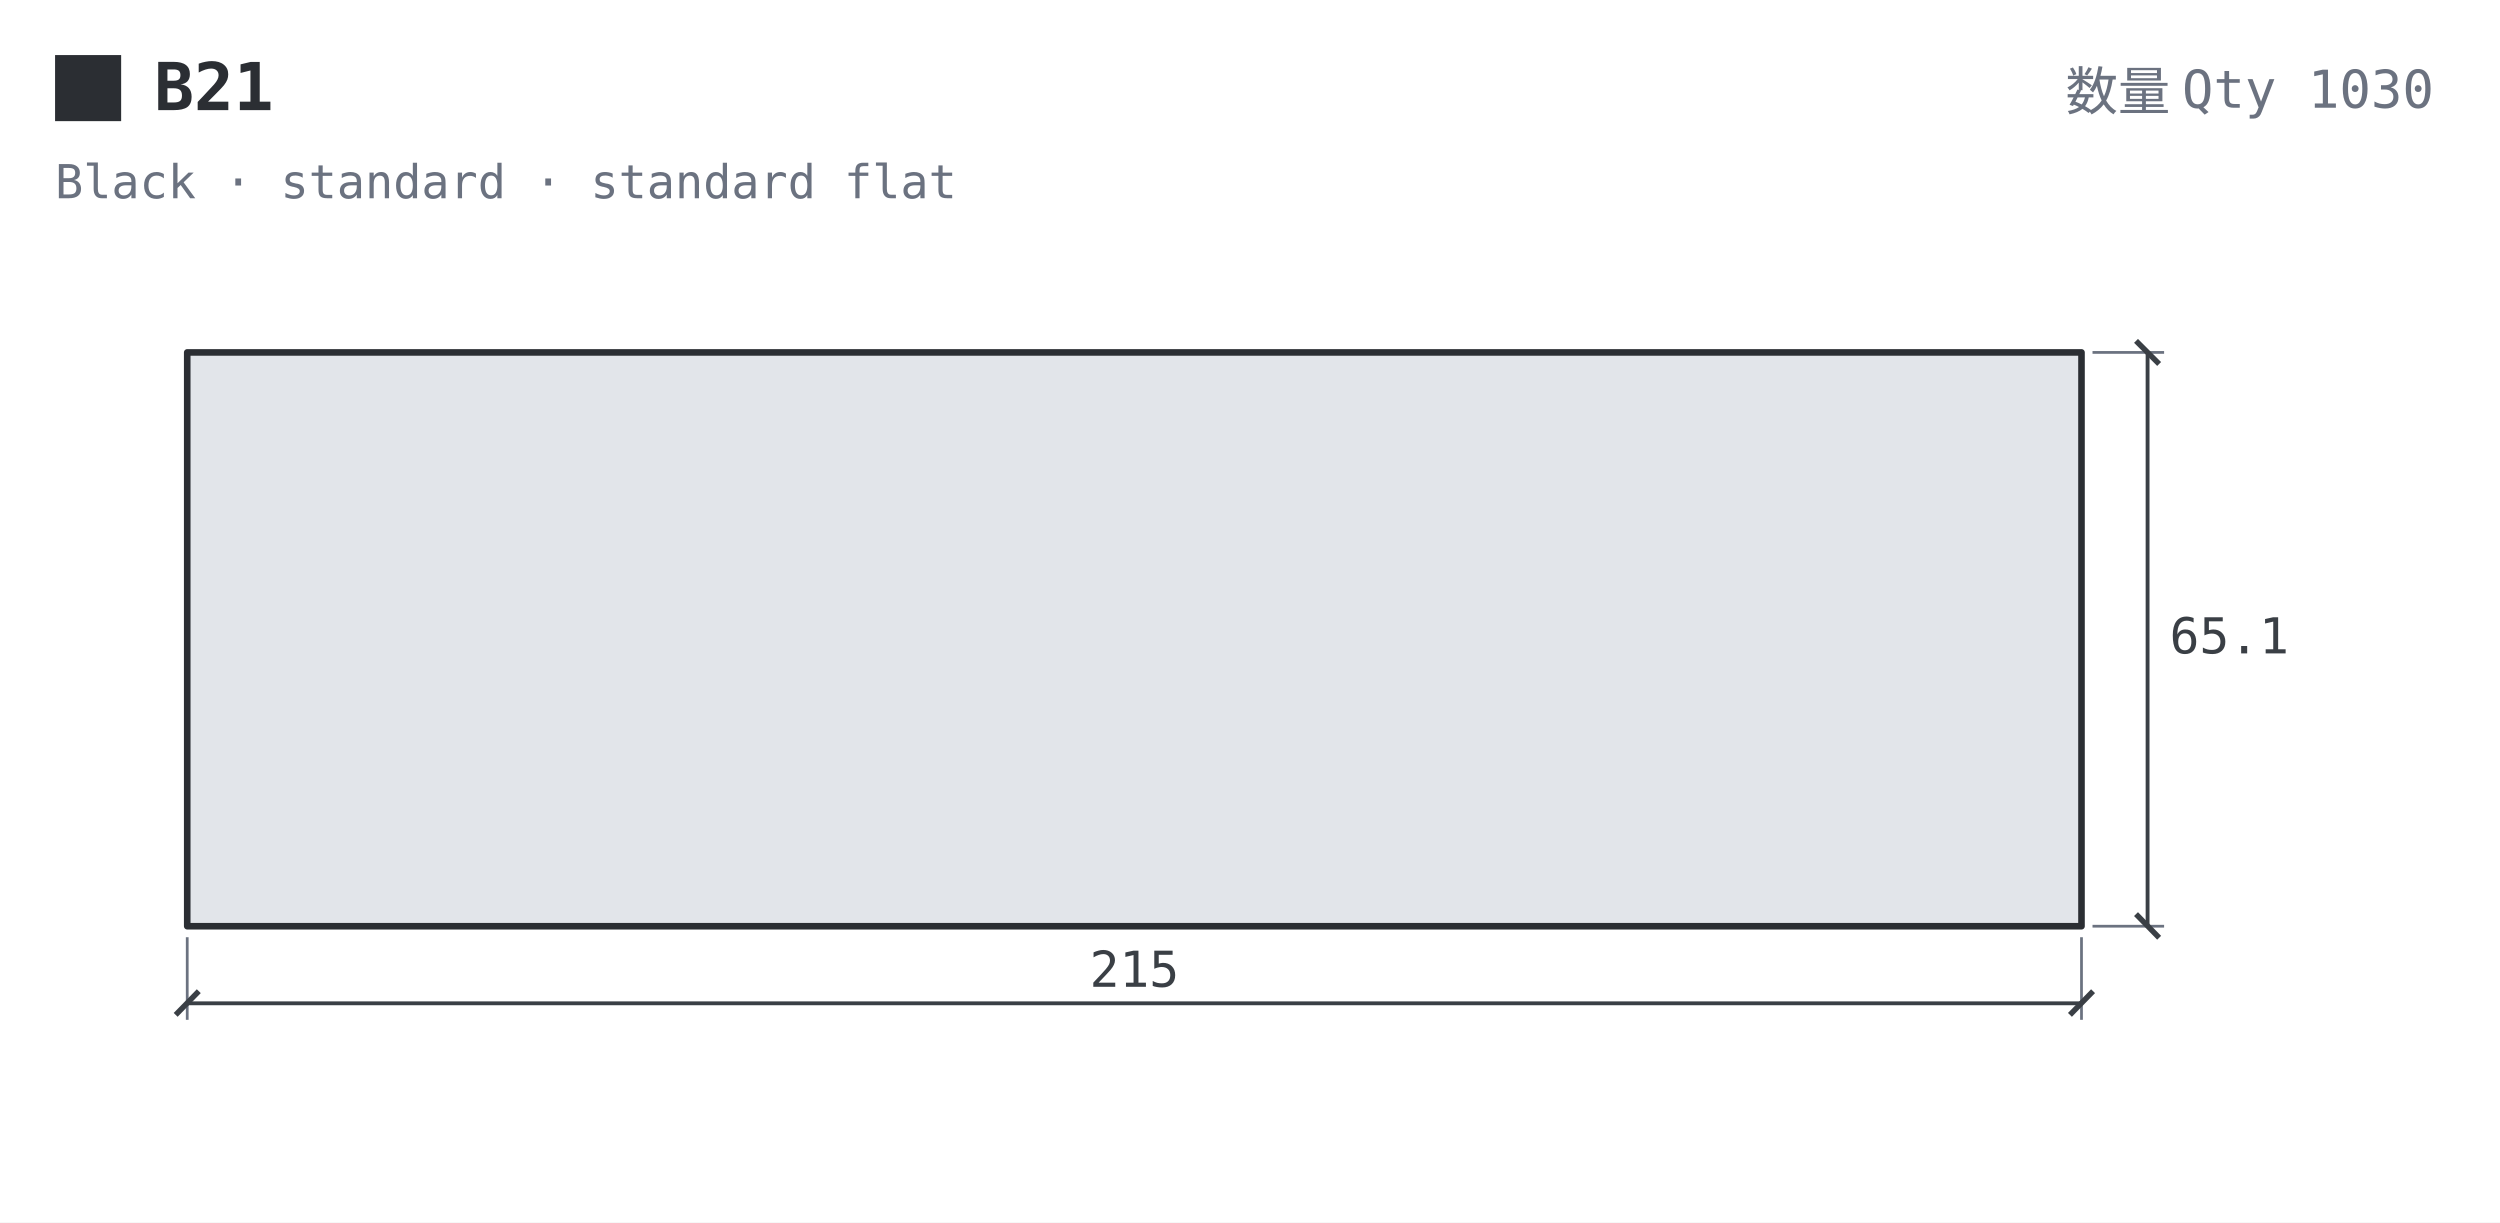
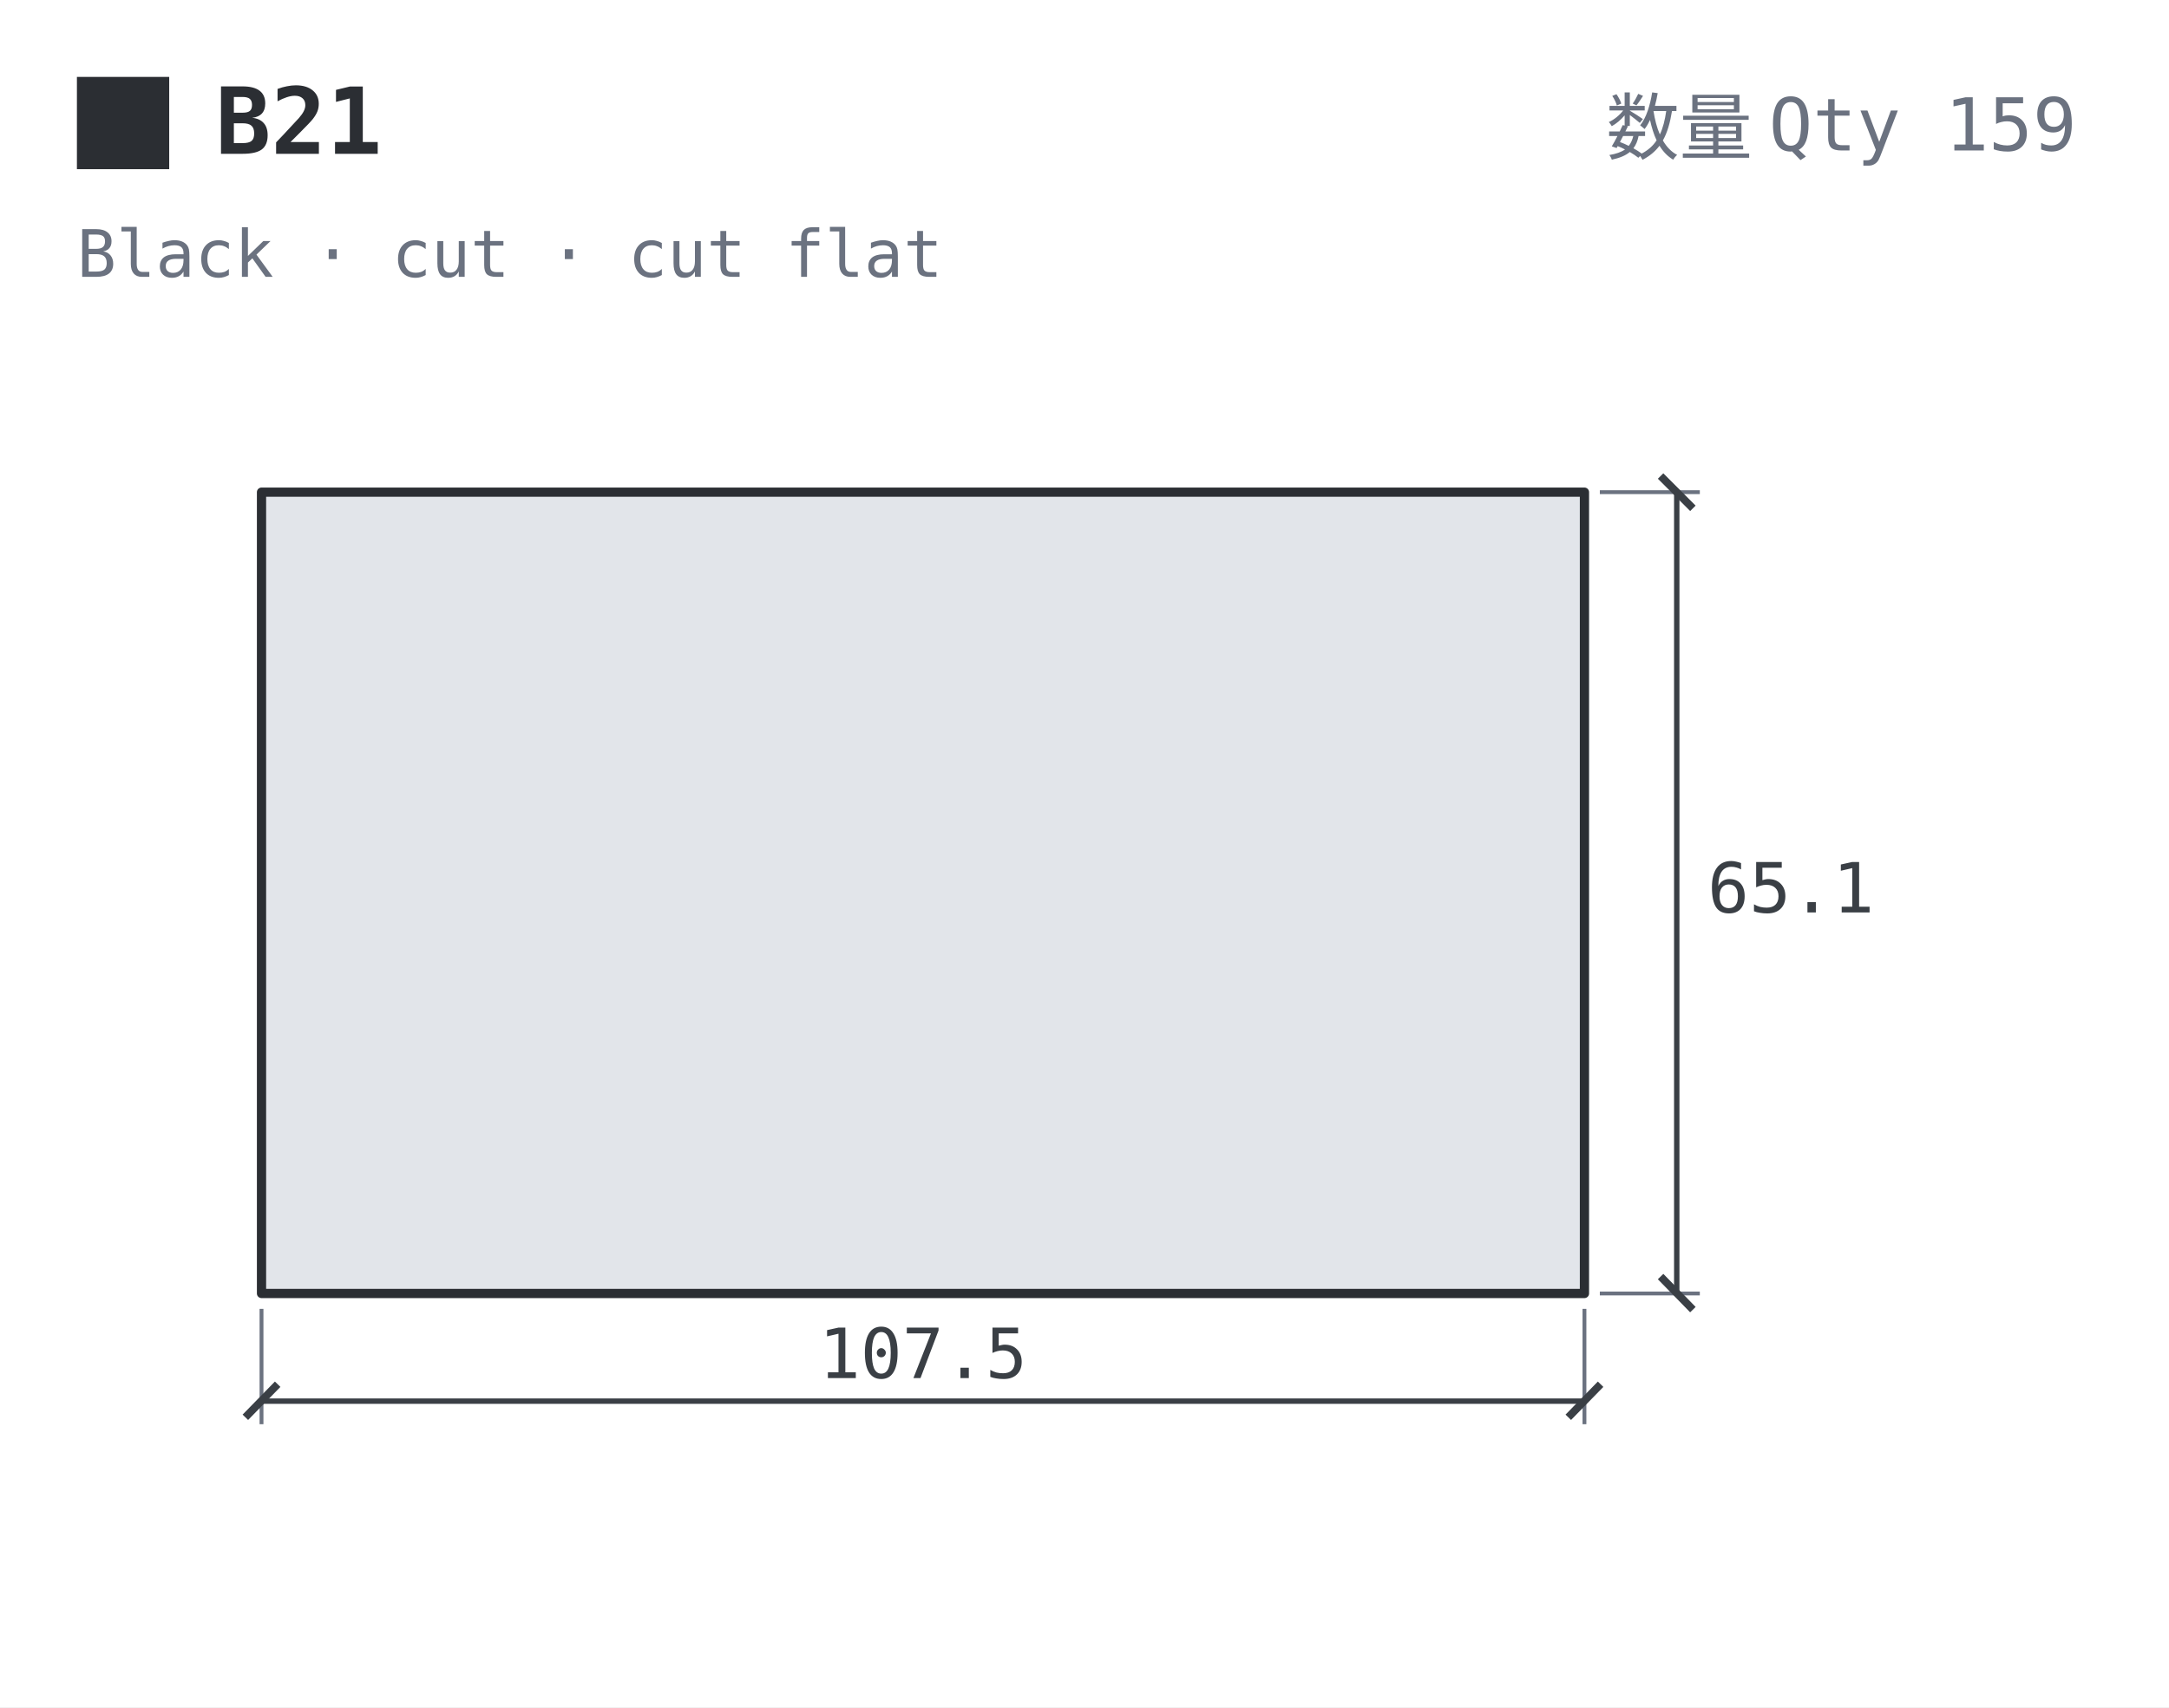
- <svg xmlns="http://www.w3.org/2000/svg" viewBox="0 0 454 222" width="454" height="222">
-   <rect width="454" height="222" fill="#ffffff" />
+ <svg xmlns="http://www.w3.org/2000/svg" viewBox="0 0 282 222" width="282" height="222">
+   <rect width="282" height="222" fill="#ffffff" />
  <rect x="10.0" y="10.0" width="12.0" height="12.0" fill="#2b2e33" stroke="none" />
  <text x="28.0" y="20.0" font-family="ui-monospace,'SFMono-Regular',Menlo,Consolas,monospace" font-size="12" fill="#2b2e33" text-anchor="start" font-weight="600">B21</text>
-   <text x="442.0" y="20.0" font-family="ui-monospace,'SFMono-Regular',Menlo,Consolas,monospace" font-size="9.5" fill="#6b7280" text-anchor="end">数量 Qty 1030</text>
-   <text x="10.0" y="36.0" font-family="ui-monospace,'SFMono-Regular',Menlo,Consolas,monospace" font-size="8.5" fill="#6b7280" text-anchor="start">Black · standard · standard flat</text>
-   <polygon points="378.0,168.2 34.0,168.2 34.0,64.0 378.0,64.0" fill="#e2e5ea" stroke="#2b2e33" stroke-width="1.2" stroke-linejoin="round" />
+   <text x="270.0" y="20.0" font-family="ui-monospace,'SFMono-Regular',Menlo,Consolas,monospace" font-size="9.5" fill="#6b7280" text-anchor="end">数量 Qty 159</text>
+   <text x="10.0" y="36.0" font-family="ui-monospace,'SFMono-Regular',Menlo,Consolas,monospace" font-size="8.5" fill="#6b7280" text-anchor="start">Black · cut · cut flat</text>
+   <polygon points="206.0,168.2 34.0,168.2 34.0,64.0 206.0,64.0" fill="#e2e5ea" stroke="#2b2e33" stroke-width="1.2" stroke-linejoin="round" />
  <line x1="34.0" y1="170.2" x2="34.0" y2="185.2" stroke="#6b7280" stroke-width="0.5" />
-   <line x1="378.0" y1="170.2" x2="378.0" y2="185.2" stroke="#6b7280" stroke-width="0.5" />
-   <line x1="34.0" y1="182.2" x2="378.0" y2="182.2" stroke="#3a3f45" stroke-width="0.7" />
+   <line x1="206.0" y1="170.2" x2="206.0" y2="185.2" stroke="#6b7280" stroke-width="0.5" />
+   <line x1="34.0" y1="182.2" x2="206.0" y2="182.2" stroke="#3a3f45" stroke-width="0.7" />
  <line x1="31.9" y1="184.3" x2="36.1" y2="180.0" stroke="#3a3f45" stroke-width="1" />
-   <line x1="375.9" y1="184.3" x2="380.1" y2="180.0" stroke="#3a3f45" stroke-width="1" />
-   <text x="206.0" y="179.2" font-family="ui-monospace,'SFMono-Regular',Menlo,Consolas,monospace" font-size="9" fill="#3a3f45" text-anchor="middle">215</text>
-   <line x1="380.0" y1="64.0" x2="393.0" y2="64.0" stroke="#6b7280" stroke-width="0.5" />
-   <line x1="380.0" y1="168.2" x2="393.0" y2="168.2" stroke="#6b7280" stroke-width="0.5" />
-   <line x1="390.0" y1="64.0" x2="390.0" y2="168.2" stroke="#3a3f45" stroke-width="0.7" />
-   <line x1="387.9" y1="61.9" x2="392.1" y2="66.1" stroke="#3a3f45" stroke-width="1" />
-   <line x1="387.9" y1="166.0" x2="392.1" y2="170.3" stroke="#3a3f45" stroke-width="1" />
-   <text x="394.0" y="116.1" font-family="ui-monospace,'SFMono-Regular',Menlo,Consolas,monospace" font-size="9" fill="#3a3f45" text-anchor="start" dominant-baseline="middle">65.1</text>
+   <line x1="203.9" y1="184.3" x2="208.1" y2="180.0" stroke="#3a3f45" stroke-width="1" />
+   <text x="120.0" y="179.2" font-family="ui-monospace,'SFMono-Regular',Menlo,Consolas,monospace" font-size="9" fill="#3a3f45" text-anchor="middle">107.5</text>
+   <line x1="208.0" y1="64.0" x2="221.0" y2="64.0" stroke="#6b7280" stroke-width="0.5" />
+   <line x1="208.0" y1="168.2" x2="221.0" y2="168.2" stroke="#6b7280" stroke-width="0.5" />
+   <line x1="218.0" y1="64.0" x2="218.0" y2="168.2" stroke="#3a3f45" stroke-width="0.7" />
+   <line x1="215.9" y1="61.9" x2="220.1" y2="66.1" stroke="#3a3f45" stroke-width="1" />
+   <line x1="215.9" y1="166.0" x2="220.1" y2="170.3" stroke="#3a3f45" stroke-width="1" />
+   <text x="222.0" y="116.1" font-family="ui-monospace,'SFMono-Regular',Menlo,Consolas,monospace" font-size="9" fill="#3a3f45" text-anchor="start" dominant-baseline="middle">65.1</text>
</svg>
